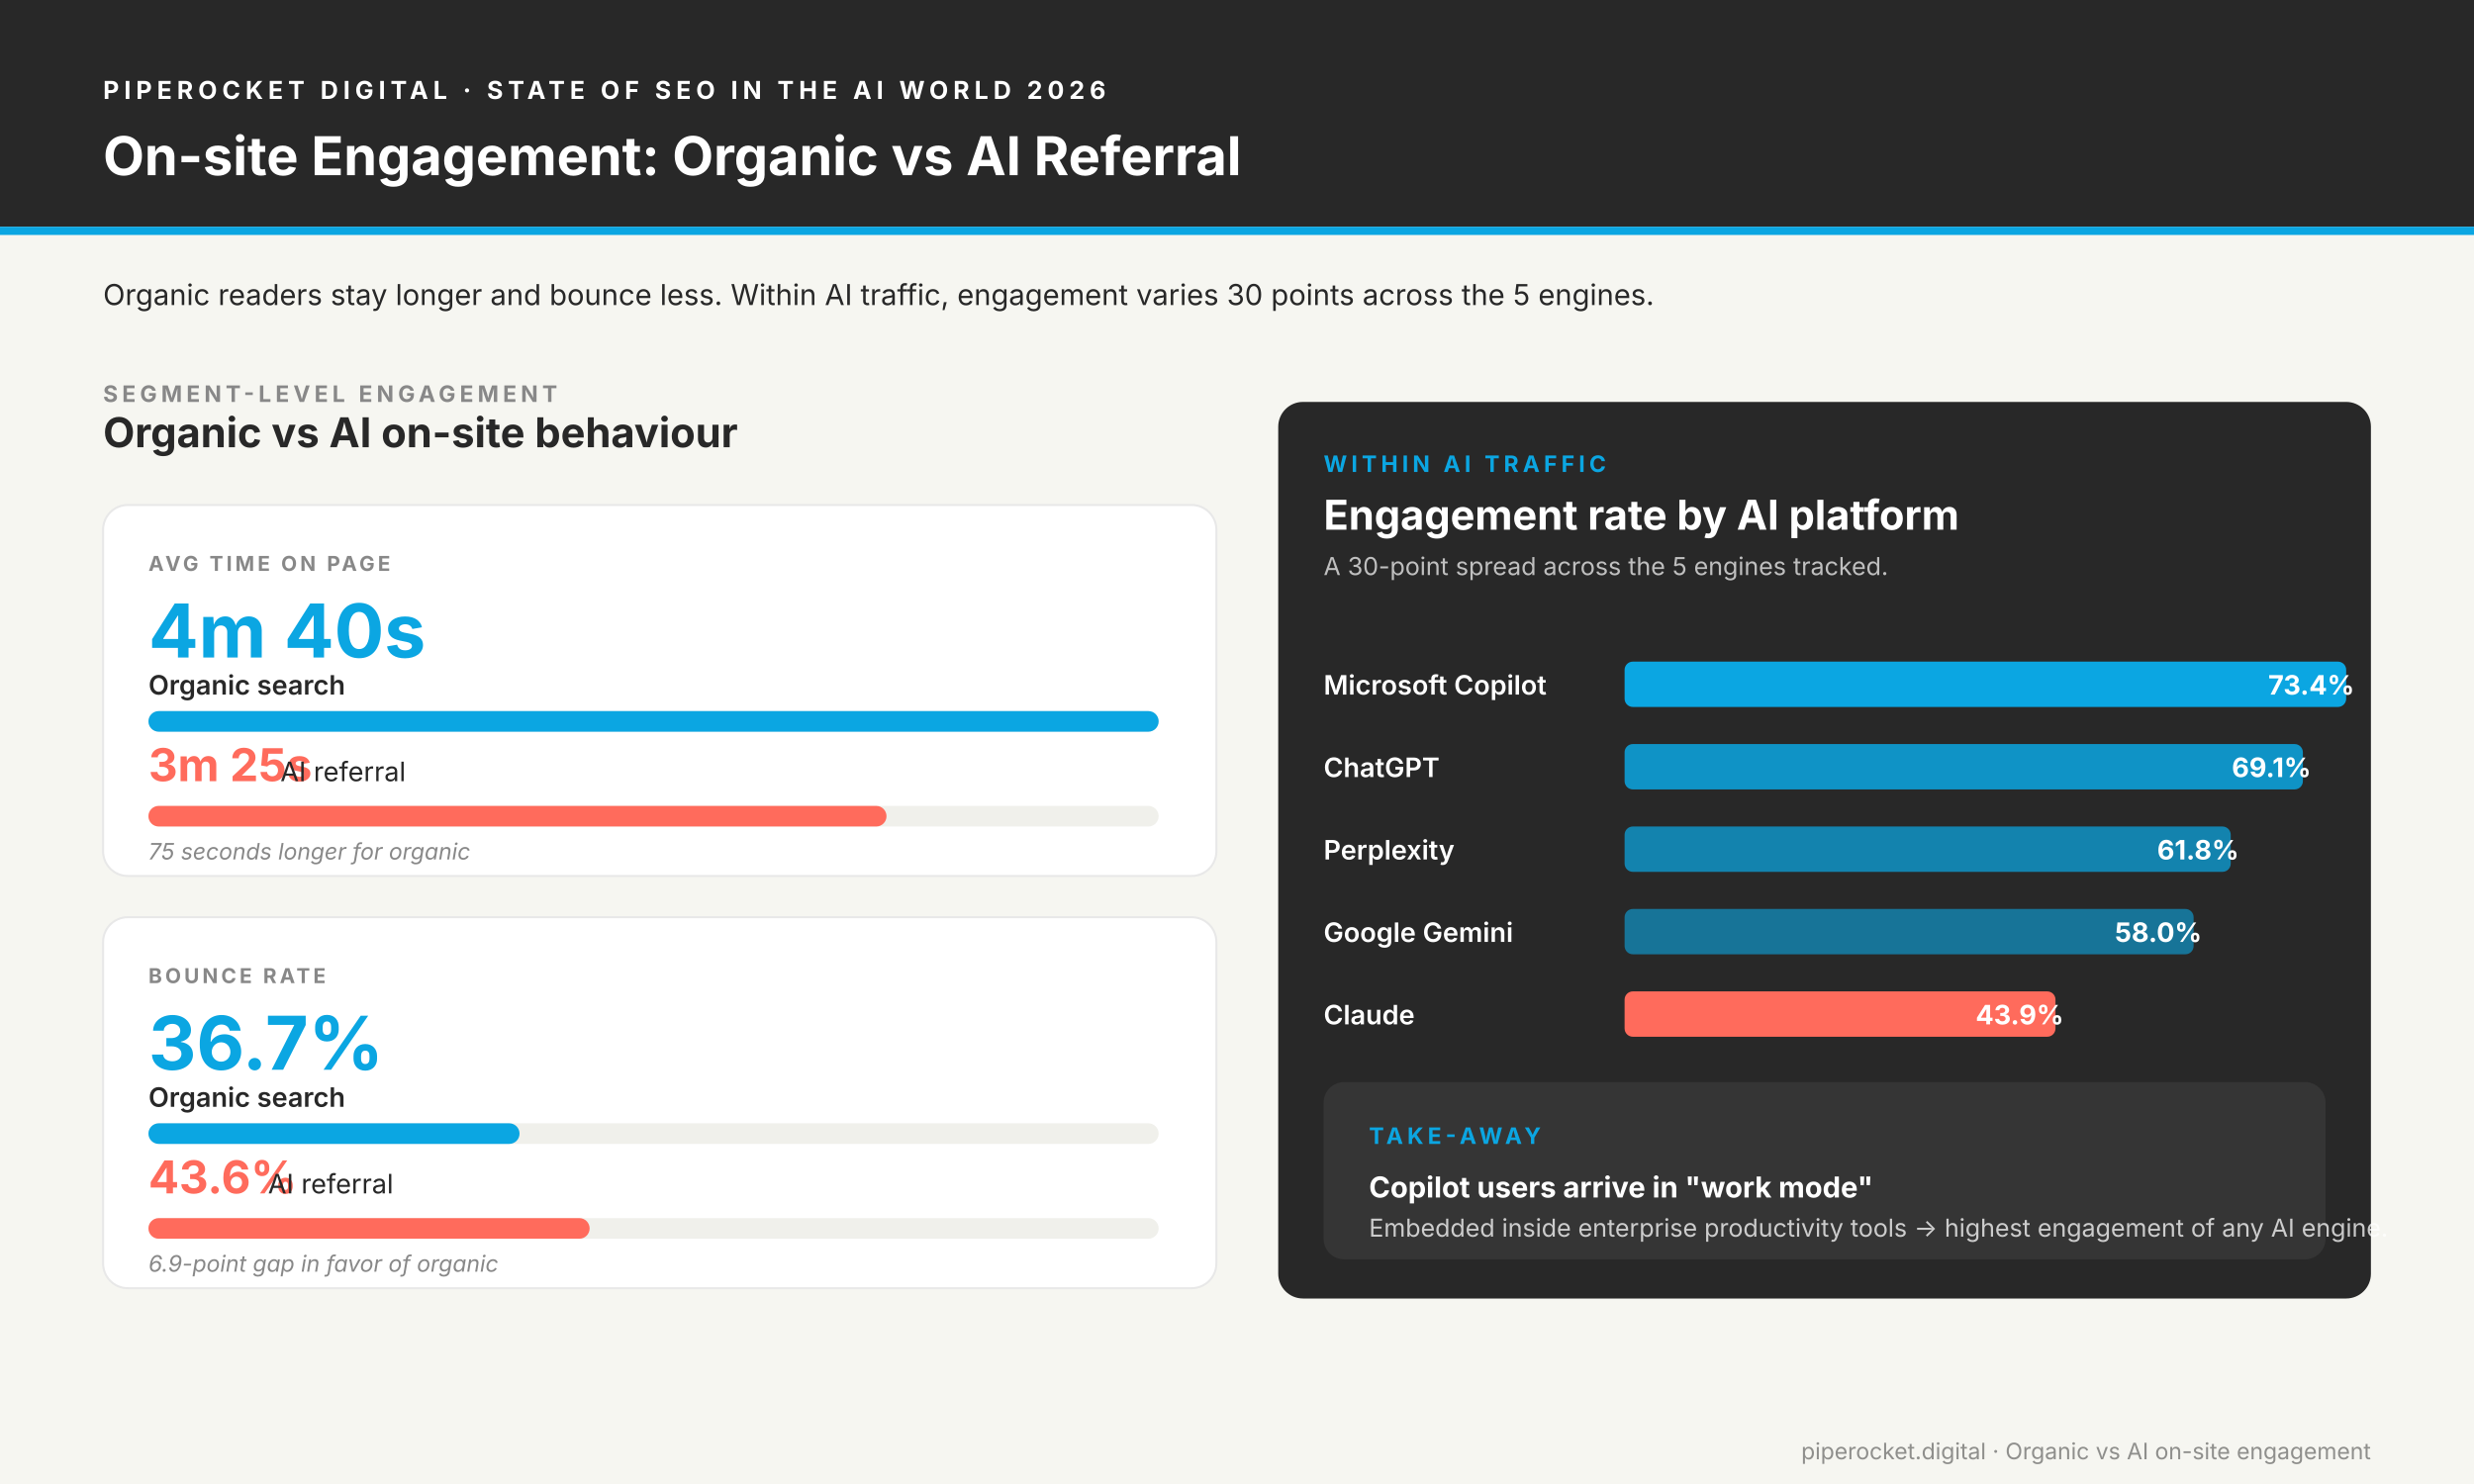
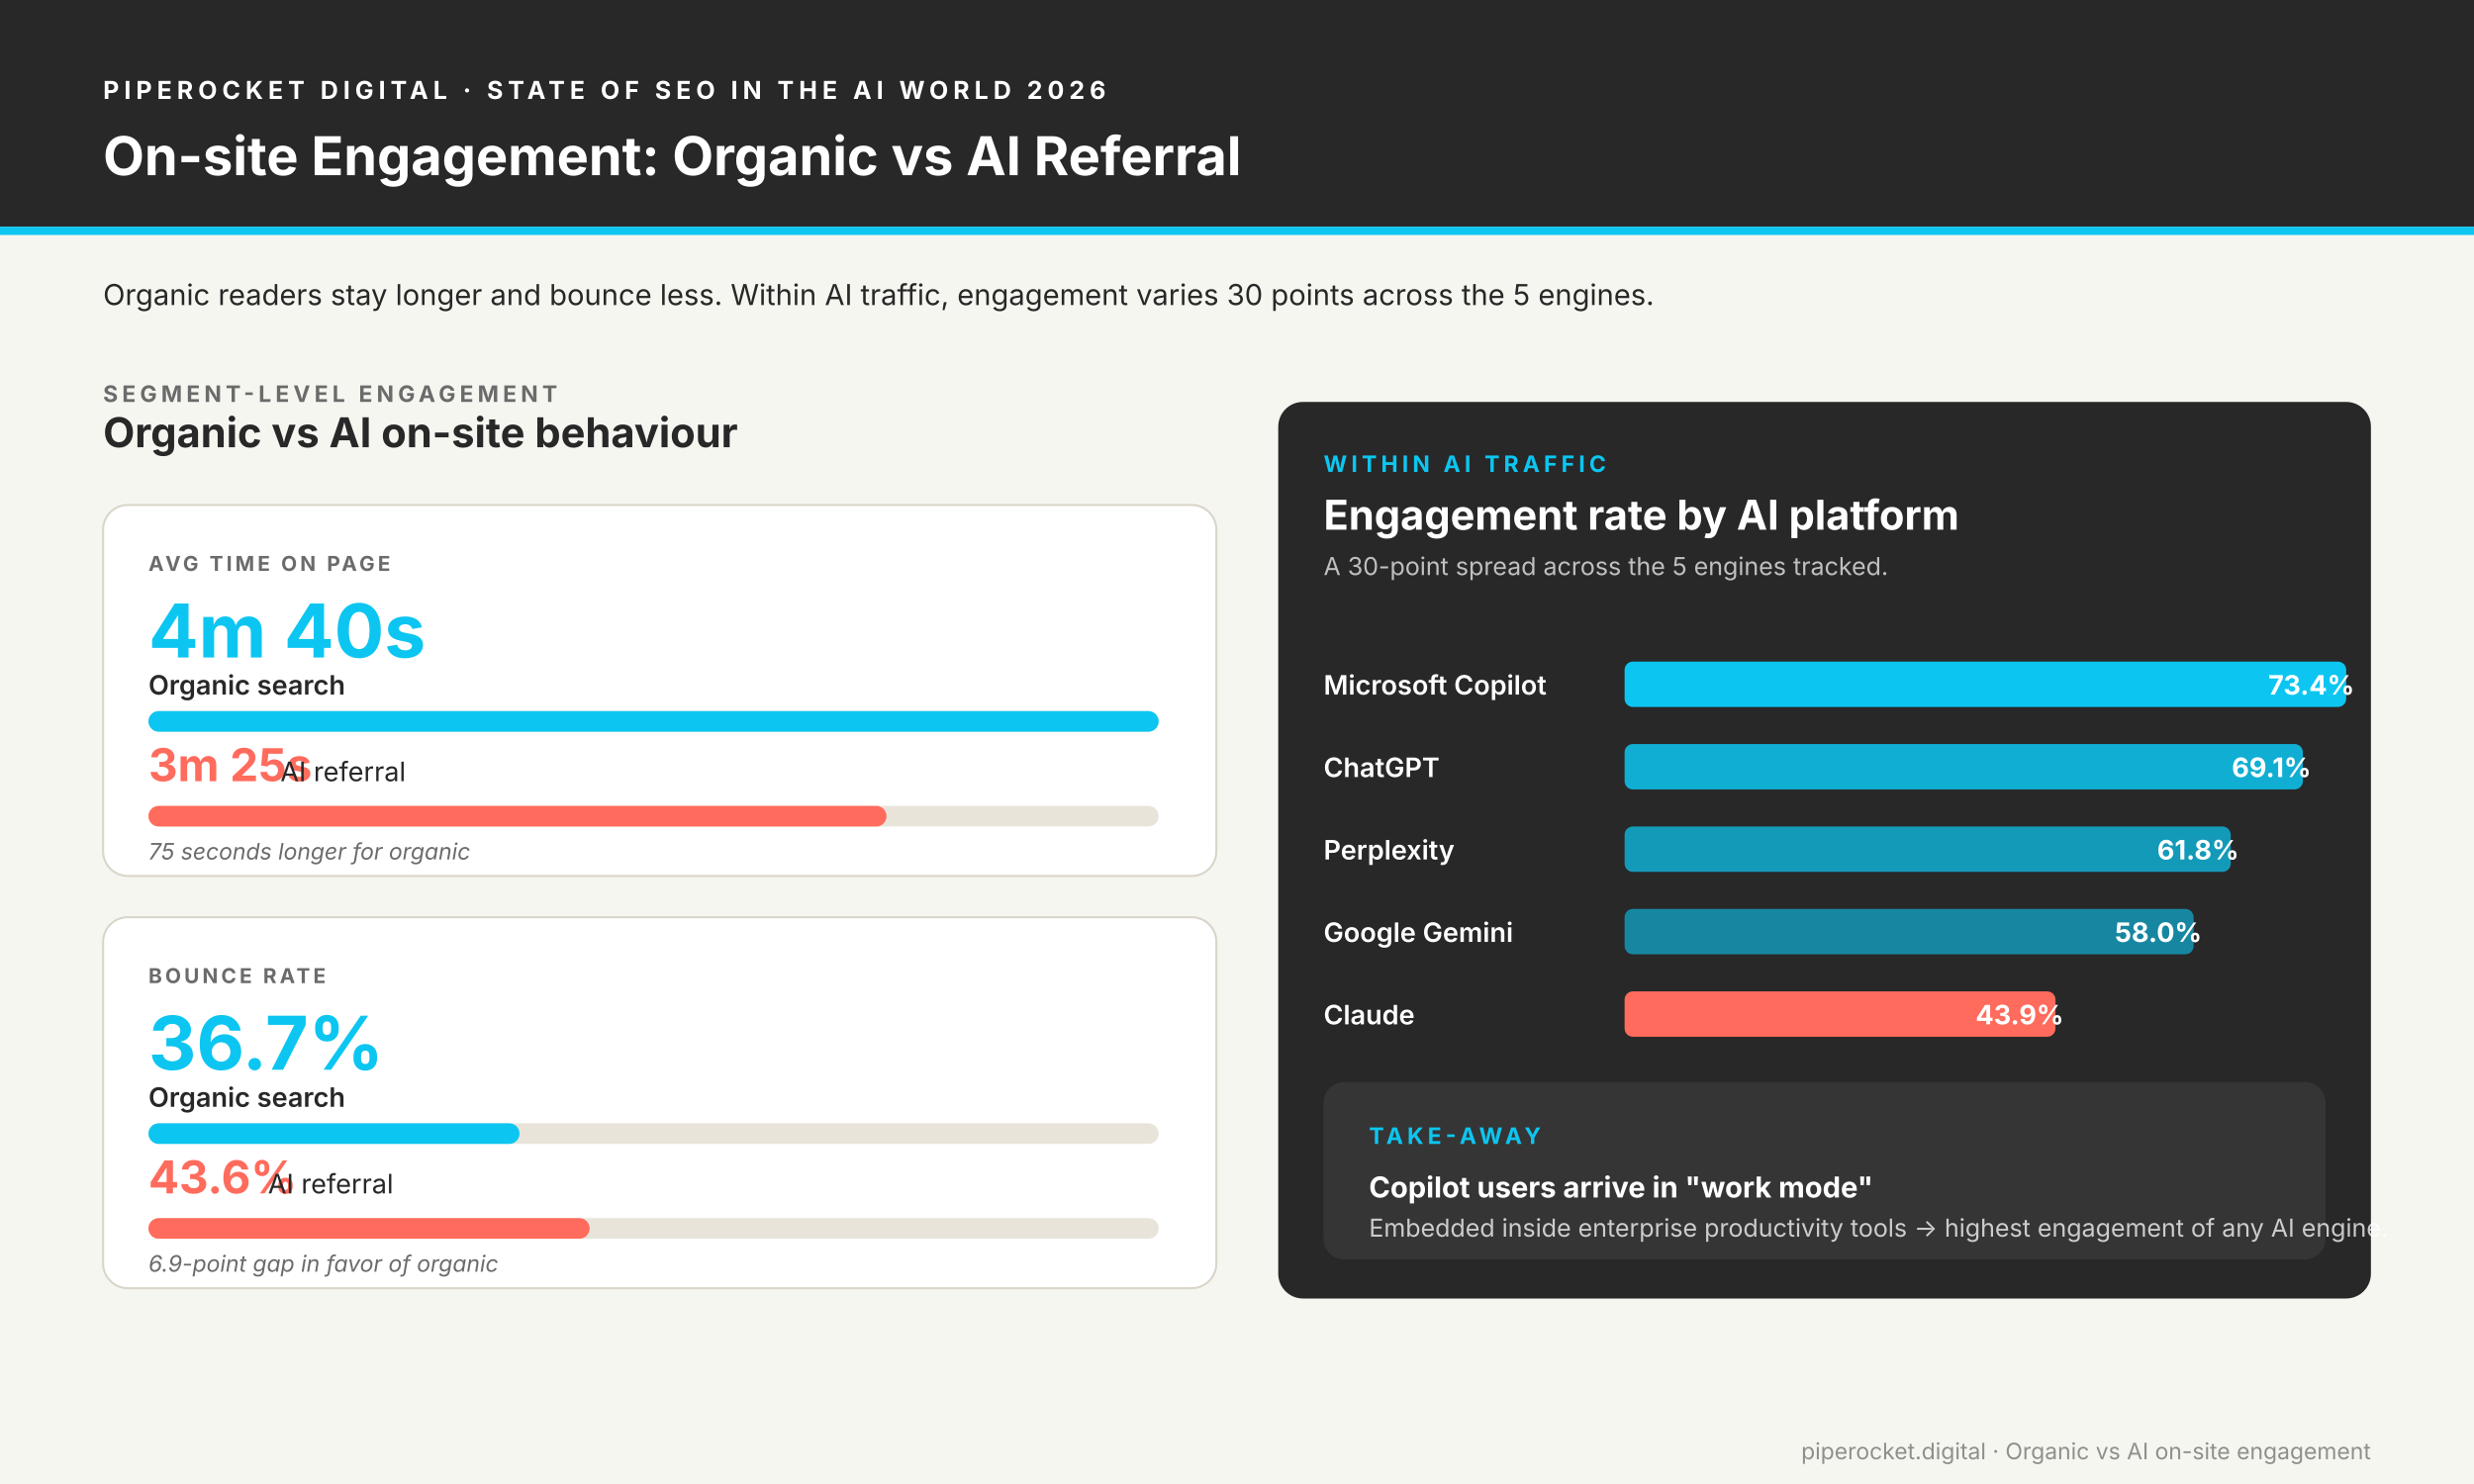
<svg xmlns="http://www.w3.org/2000/svg" viewBox="0 0 1200 720" role="img" aria-labelledby="title-eng desc-eng" font-family="Inter, -apple-system, BlinkMacSystemFont, 'Segoe UI', Arial, sans-serif">
  <rect width="1200" height="720" fill="#F6F6F1" />
  <rect x="0" y="0" width="1200" height="110" fill="#282828" />
  <text x="50" y="48" fill="#ffffff" font-size="12" font-weight="700" letter-spacing="2.4">PIPEROCKET DIGITAL · STATE OF SEO IN THE AI WORLD 2026</text>
  <text x="50" y="85" fill="#ffffff" font-size="26" font-weight="700">On-site Engagement: Organic vs AI Referral</text>
-   <rect x="0" y="110" width="1200" height="4" fill="#0BA6E2" />
+   <rect x="0" y="110" width="1200" height="4" fill="#0CC6F1" />
  <text x="50" y="148" fill="#282828" font-size="14">Organic readers stay longer and bounce less. Within AI traffic, engagement varies 30 points across the 5 engines.</text>
  <g transform="translate(50, 195)">
-     <text x="0" y="0" fill="#888" font-size="11" font-weight="700" letter-spacing="2">SEGMENT-LEVEL ENGAGEMENT</text>
+     <text x="0" y="0" fill="#6B6B6B" font-size="11" font-weight="700" letter-spacing="2">SEGMENT-LEVEL ENGAGEMENT</text>
    <text x="0" y="22" fill="#282828" font-size="20" font-weight="700">Organic vs AI on-site behaviour</text>
    <g transform="translate(0, 50)">
-       <rect width="540" height="180" rx="12" fill="#ffffff" stroke="#E8E8E8" />
-       <text x="22" y="32" fill="#888" font-size="10" font-weight="700" letter-spacing="1.5">AVG TIME ON PAGE</text>
-       <text x="22" y="74" fill="#0BA6E2" font-size="36" font-weight="700">4m 40s</text>
+       <rect width="540" height="180" rx="12" fill="#ffffff" stroke="#D9D5C9" />
+       <text x="22" y="32" fill="#6B6B6B" font-size="10" font-weight="700" letter-spacing="1.5">AVG TIME ON PAGE</text>
+       <text x="22" y="74" fill="#0CC6F1" font-size="36" font-weight="700">4m 40s</text>
      <text x="22" y="92" fill="#282828" font-size="13" font-weight="600">Organic search</text>
-       <rect x="22" y="100" width="490" height="10" rx="5" fill="#F0F0EB" />
-       <rect x="22" y="100" width="490" height="10" rx="5" fill="#0BA6E2" />
+       <rect x="22" y="100" width="490" height="10" rx="5" fill="#E8E4DA" />
+       <rect x="22" y="100" width="490" height="10" rx="5" fill="#0CC6F1" />
      <text x="22" y="134" fill="#FF6B5C" font-size="22" font-weight="700">3m 25s</text>
      <text x="86" y="134" fill="#282828" font-size="13">AI referral</text>
-       <rect x="22" y="146" width="490" height="10" rx="5" fill="#F0F0EB" />
+       <rect x="22" y="146" width="490" height="10" rx="5" fill="#E8E4DA" />
      <rect x="22" y="146" width="358" height="10" rx="5" fill="#FF6B5C" />
-       <text x="22" y="172" fill="#888" font-size="11" font-style="italic">75 seconds longer for organic</text>
+       <text x="22" y="172" fill="#6B6B6B" font-size="11" font-style="italic">75 seconds longer for organic</text>
    </g>
    <g transform="translate(0, 250)">
-       <rect width="540" height="180" rx="12" fill="#ffffff" stroke="#E8E8E8" />
-       <text x="22" y="32" fill="#888" font-size="10" font-weight="700" letter-spacing="1.5">BOUNCE RATE</text>
-       <text x="22" y="74" fill="#0BA6E2" font-size="36" font-weight="700">36.7%</text>
+       <rect width="540" height="180" rx="12" fill="#ffffff" stroke="#D9D5C9" />
+       <text x="22" y="32" fill="#6B6B6B" font-size="10" font-weight="700" letter-spacing="1.5">BOUNCE RATE</text>
+       <text x="22" y="74" fill="#0CC6F1" font-size="36" font-weight="700">36.7%</text>
      <text x="22" y="92" fill="#282828" font-size="13" font-weight="600">Organic search</text>
-       <rect x="22" y="100" width="490" height="10" rx="5" fill="#F0F0EB" />
-       <rect x="22" y="100" width="180" height="10" rx="5" fill="#0BA6E2" />
+       <rect x="22" y="100" width="490" height="10" rx="5" fill="#E8E4DA" />
+       <rect x="22" y="100" width="180" height="10" rx="5" fill="#0CC6F1" />
      <text x="22" y="134" fill="#FF6B5C" font-size="22" font-weight="700">43.6%</text>
      <text x="80" y="134" fill="#282828" font-size="13">AI referral</text>
-       <rect x="22" y="146" width="490" height="10" rx="5" fill="#F0F0EB" />
+       <rect x="22" y="146" width="490" height="10" rx="5" fill="#E8E4DA" />
      <rect x="22" y="146" width="214" height="10" rx="5" fill="#FF6B5C" />
-       <text x="22" y="172" fill="#888" font-size="11" font-style="italic">6.9-point gap in favor of organic</text>
+       <text x="22" y="172" fill="#6B6B6B" font-size="11" font-style="italic">6.9-point gap in favor of organic</text>
    </g>
  </g>
  <g transform="translate(620, 195)">
    <rect width="530" height="435" rx="12" fill="#282828" />
-     <text x="22" y="34" fill="#0BA6E2" font-size="11" font-weight="700" letter-spacing="2">WITHIN AI TRAFFIC</text>
+     <text x="22" y="34" fill="#0CC6F1" font-size="11" font-weight="700" letter-spacing="2">WITHIN AI TRAFFIC</text>
    <text x="22" y="62" fill="#ffffff" font-size="20" font-weight="700">Engagement rate by AI platform</text>
    <text x="22" y="84" fill="rgba(255,255,255,0.7)" font-size="12">A 30-point spread across the 5 engines tracked.</text>
    <g transform="translate(22, 120)">
      <text x="0" y="22" fill="#ffffff" font-size="13" font-weight="600">Microsoft Copilot</text>
-       <rect x="146" y="6" width="350" height="22" rx="4" fill="#0BA6E2" />
+       <rect x="146" y="6" width="350" height="22" rx="4" fill="#0CC6F1" />
      <text x="500" y="22" fill="#ffffff" font-size="13" font-weight="700" text-anchor="end">73.4%</text>
      <text x="0" y="62" fill="#ffffff" font-size="13" font-weight="600">ChatGPT</text>
-       <rect x="146" y="46" width="329" height="22" rx="4" fill="#0BA6E2" opacity="0.85" />
+       <rect x="146" y="46" width="329" height="22" rx="4" fill="#0CC6F1" opacity="0.85" />
      <text x="479" y="62" fill="#ffffff" font-size="13" font-weight="700" text-anchor="end">69.1%</text>
      <text x="0" y="102" fill="#ffffff" font-size="13" font-weight="600">Perplexity</text>
-       <rect x="146" y="86" width="294" height="22" rx="4" fill="#0BA6E2" opacity="0.72" />
+       <rect x="146" y="86" width="294" height="22" rx="4" fill="#0CC6F1" opacity="0.72" />
      <text x="444" y="102" fill="#ffffff" font-size="13" font-weight="700" text-anchor="end">61.8%</text>
      <text x="0" y="142" fill="#ffffff" font-size="13" font-weight="600">Google Gemini</text>
-       <rect x="146" y="126" width="276" height="22" rx="4" fill="#0BA6E2" opacity="0.6" />
+       <rect x="146" y="126" width="276" height="22" rx="4" fill="#0CC6F1" opacity="0.6" />
      <text x="426" y="142" fill="#ffffff" font-size="13" font-weight="700" text-anchor="end">58.0%</text>
      <text x="0" y="182" fill="#ffffff" font-size="13" font-weight="600">Claude</text>
      <rect x="146" y="166" width="209" height="22" rx="4" fill="#FF6B5C" />
      <text x="359" y="182" fill="#ffffff" font-size="13" font-weight="700" text-anchor="end">43.9%</text>
    </g>
    <g transform="translate(22, 330)">
      <rect width="486" height="86" rx="10" fill="rgba(255,255,255,0.06)" />
-       <text x="22" y="30" fill="#0BA6E2" font-size="11" font-weight="700" letter-spacing="2">TAKE-AWAY</text>
+       <text x="22" y="30" fill="#0CC6F1" font-size="11" font-weight="700" letter-spacing="2">TAKE-AWAY</text>
      <text x="22" y="56" fill="#ffffff" font-size="14" font-weight="700">Copilot users arrive in "work mode"</text>
      <text x="22" y="75" fill="rgba(255,255,255,0.75)" font-size="12">Embedded inside enterprise productivity tools → highest engagement of any AI engine.</text>
    </g>
  </g>
  <text x="1150" y="708" fill="rgba(40,40,40,0.5)" font-size="11" text-anchor="end">piperocket.digital · Organic vs AI on-site engagement</text>
</svg>
